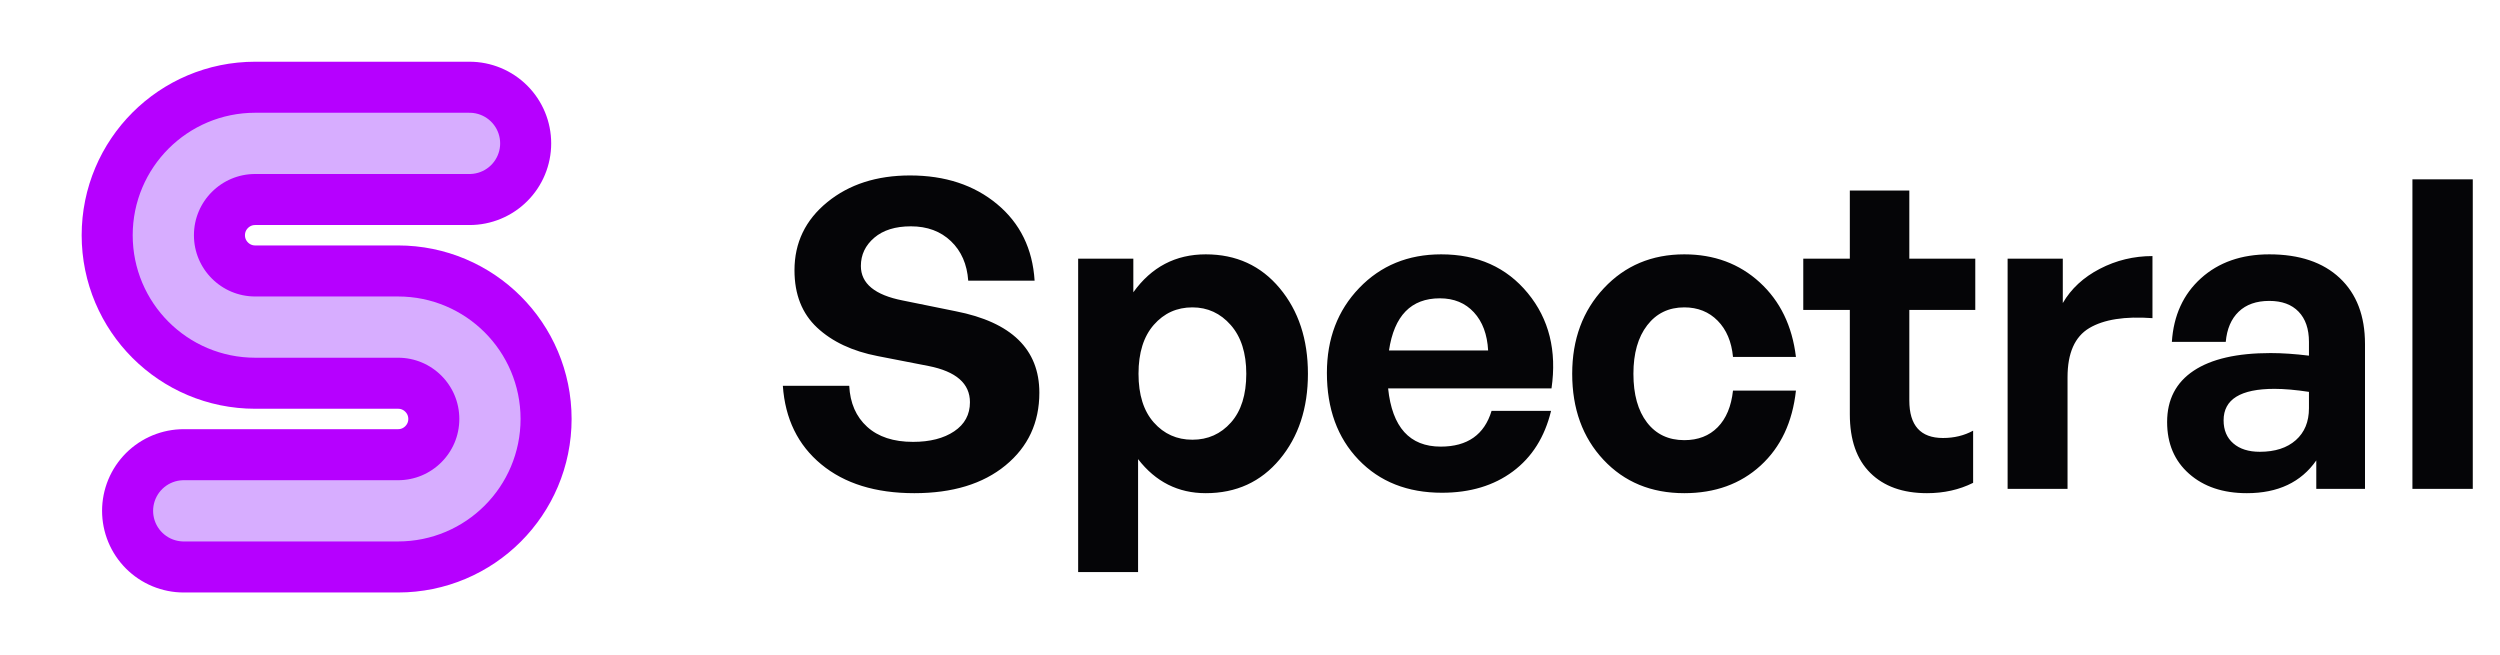
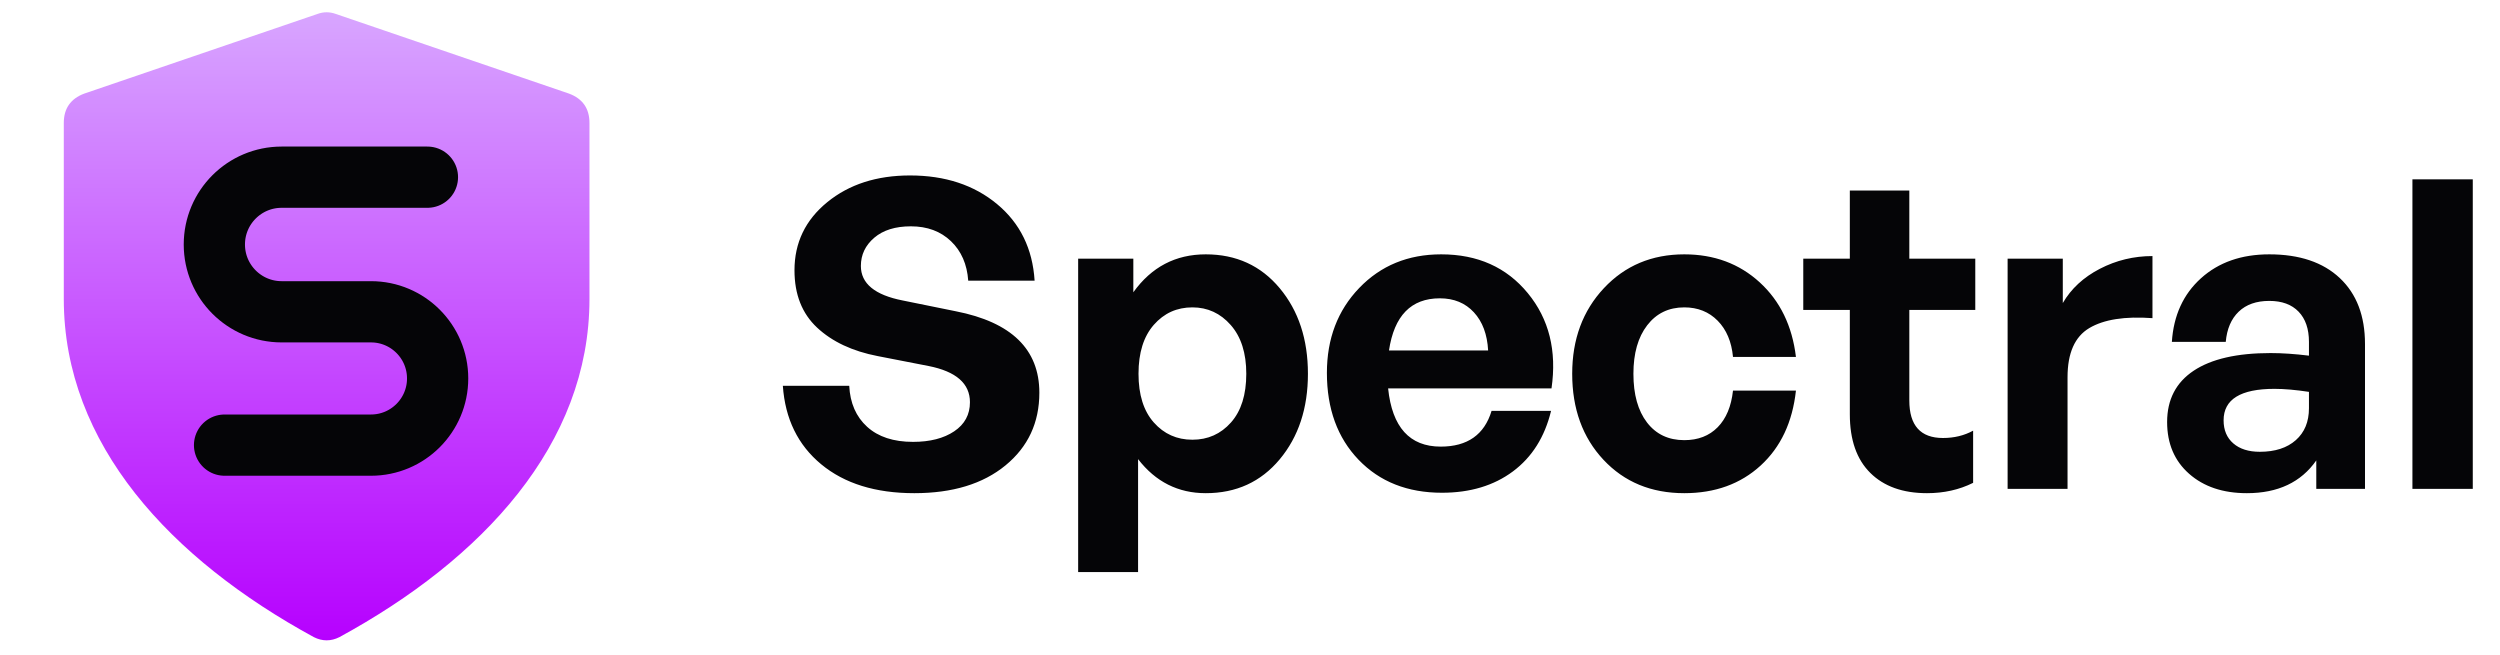
<svg xmlns="http://www.w3.org/2000/svg" viewBox="0 0 214.31 56" width="214" height="56">
  <g transform="scale(0.875)">
-     <path d="M46 14H25A9 9 0 0 0 25 32H39A9 9 0 0 1 39 50H18" fill="none" stroke="#B600FF" stroke-width="16" stroke-linecap="round" stroke-linejoin="round" />
-     <path d="M46 14H25A9 9 0 0 0 25 32H39A9 9 0 0 1 39 50H18" fill="none" stroke="#D7ADFF" stroke-width="6" stroke-linecap="round" stroke-linejoin="round" />
+     <g transform="scale(0.125) translate(-256 -256)">
+       <defs>
+         <linearGradient id="l" x1="0" y1="264" x2="0" y2="760" gradientUnits="userSpaceOnUse">
+           <stop offset="0" stop-color="#D8A6FF" />
+           <stop offset="1" stop-color="#B600FF" />
+         </linearGradient>
+       </defs>
+       <path d="M505 266.5Q512 264 519 266.5L702 329Q718 335 718 352V490C718 604 634 694 522 755Q512 760 502 755C390 694 306 604 306 490V352Q306 335 322 329Z" fill="url(#l)" />
+       <path d="M591 394.5H476.75A52.75 52.75 0 0 0 476.75 500H546.75A52.25 52.25 0 0 1 546.75 604.5H432" fill="none" stroke="#050507" stroke-width="48" stroke-linecap="round" stroke-linejoin="round" />
+     </g>
  </g>
  <g transform="translate(66.00 15.00) scale(0.18478) translate(0 145.40)">
    <path d="M125 -44.6L125 -44.6Q125 -23.8 109.3 -10.9Q93.6 2 67 2L67 2Q40 2 23.8 -11.4Q7.6 -24.8 6 -47.8L6 -47.8L36.8 -47.8Q37.4 -35.8 45.1 -28.8Q52.8 -21.8 66.4 -21.8L66.4 -21.8Q78.2 -21.8 85.5 -26.7Q92.8 -31.6 92.8 -40.2L92.8 -40.2Q92.8 -53.2 73.6 -57L73.6 -57L50 -61.6Q32.4 -65 21.9 -74.8Q11.4 -84.6 11.4 -101.4L11.4 -101.4Q11.4 -120.6 26.6 -133Q41.8 -145.4 65 -145.4L65 -145.4Q89.4 -145.4 105.4 -132.1Q121.4 -118.8 122.8 -96.6L122.8 -96.6L92 -96.6Q91.2 -108 84 -114.9Q76.8 -121.8 65.4 -121.8L65.4 -121.8Q54.6 -121.8 48.4 -116.5Q42.2 -111.2 42.2 -103.4L42.2 -103.4Q42.2 -91.2 61.6 -87.4L61.6 -87.4L86.2 -82.4Q125 -74.8 125 -44.6M236.5 -93.1Q249.6 -77.4 249.6 -53.4Q249.6 -29.4 236.5 -13.7Q223.4 2 202.2 2L202.2 2Q183 2 170.8 -13.8L170.8 -13.8L170.8 38.6L143 38.6L143 -106.8L168.6 -106.8L168.6 -91.2Q181.2 -108.8 202.2 -108.8L202.2 -108.8Q223.4 -108.8 236.5 -93.1M221 -53.4L221 -53.4Q221 -67.8 213.8 -76Q206.6 -84.2 196 -84.2L196 -84.2Q185.2 -84.2 178.1 -76.1Q171 -68 171 -53.4Q171 -38.8 178.1 -30.8Q185.2 -22.8 196 -22.8Q206.8 -22.8 213.9 -30.8Q221 -38.8 221 -53.4M311.8 1.8L311.8 1.8Q287.8 1.8 273.1 -13.5Q258.4 -28.8 258.4 -53.8L258.4 -53.8Q258.4 -77.6 273.4 -93.2Q288.4 -108.8 311.4 -108.8L311.4 -108.8Q336.8 -108.8 351.6 -90.8Q366.4 -72.8 362.6 -46.6L362.6 -46.6L286.8 -46.6Q289.6 -19.6 311.2 -19.6L311.2 -19.6Q329.8 -19.6 334.8 -36.2L334.8 -36.2L362.4 -36.2Q358 -18 344.7 -8.1Q331.4 1.8 311.8 1.8M310.8 -88.4L310.8 -88.4Q290.8 -88.4 287.2 -64.2L287.2 -64.2L333.2 -64.2Q332.6 -75.4 326.6 -81.9Q320.6 -88.4 310.8 -88.4M424.2 2L424.2 2Q401.2 2 386.7 -13.5Q372.2 -29 372.2 -53.4L372.2 -53.4Q372.2 -77.4 386.9 -93.1Q401.6 -108.8 424.2 -108.8L424.2 -108.8Q445 -108.8 459.2 -95.8Q473.4 -82.8 476 -61.2L476 -61.2L446.8 -61.2Q445.8 -71.8 439.7 -78Q433.6 -84.2 424.2 -84.2L424.2 -84.2Q413.4 -84.2 407 -75.9Q400.6 -67.6 400.6 -53.4L400.6 -53.4Q400.6 -39 406.9 -30.8Q413.2 -22.6 424.2 -22.6L424.2 -22.6Q433.8 -22.6 439.7 -28.6Q445.6 -34.6 446.8 -45.6L446.8 -45.6L476 -45.6Q473.6 -23.6 459.6 -10.8Q445.6 2 424.2 2M558.2 -27L558.2 -27L558.2 -2.8Q548.6 2 536.8 2L536.8 2Q520 2 510.5 -7.4Q501 -16.8 501 -34.6L501 -34.6L501 -83L479.4 -83L479.4 -106.8L501 -106.8L501 -138.4L528.6 -138.4L528.6 -106.8L559.2 -106.8L559.2 -83L528.6 -83L528.6 -41Q528.6 -23.6 544.2 -23.6L544.2 -23.6Q552 -23.6 558.2 -27M602 -51.8L602 -51.8L602 0L574.2 0L574.2 -106.8L599.8 -106.8L599.8 -86.2Q605.6 -96.2 617 -102.1Q628.4 -108 641.4 -108L641.4 -108L641.4 -79.2Q622.2 -80.6 612.1 -74.6Q602 -68.6 602 -51.8M740 0L717.4 0L717.4 -13.2Q706.8 2 685.2 2L685.2 2Q668.6 2 658.4 -7Q648.2 -16 648.2 -31L648.2 -31Q648.2 -46.6 660.5 -54.8Q672.8 -63 696.2 -63L696.2 -63Q704.2 -63 714 -61.8L714 -61.8L714 -68.2Q714 -77.2 709.2 -82.2Q704.4 -87.2 695.6 -87.2L695.6 -87.2Q686.6 -87.2 681.4 -82.2Q676.2 -77.2 675.4 -68.2L675.4 -68.2L650.4 -68.2Q651.6 -86.6 663.9 -97.7Q676.2 -108.8 695.6 -108.8L695.6 -108.8Q716.6 -108.8 728.3 -97.8Q740 -86.8 740 -67.2L740 -67.2L740 0M674.4 -31.8L674.4 -31.8Q674.4 -25 678.9 -21.1Q683.4 -17.2 691.2 -17.2L691.2 -17.2Q701.8 -17.2 707.9 -22.6Q714 -28 714 -37.4L714 -37.4L714 -45Q704.8 -46.4 698 -46.4L698 -46.4Q674.4 -46.4 674.4 -31.8M790 -143.6L790 0L762 0L762 -143.6L790 -143.6" fill="#050507" />
  </g>
</svg>
